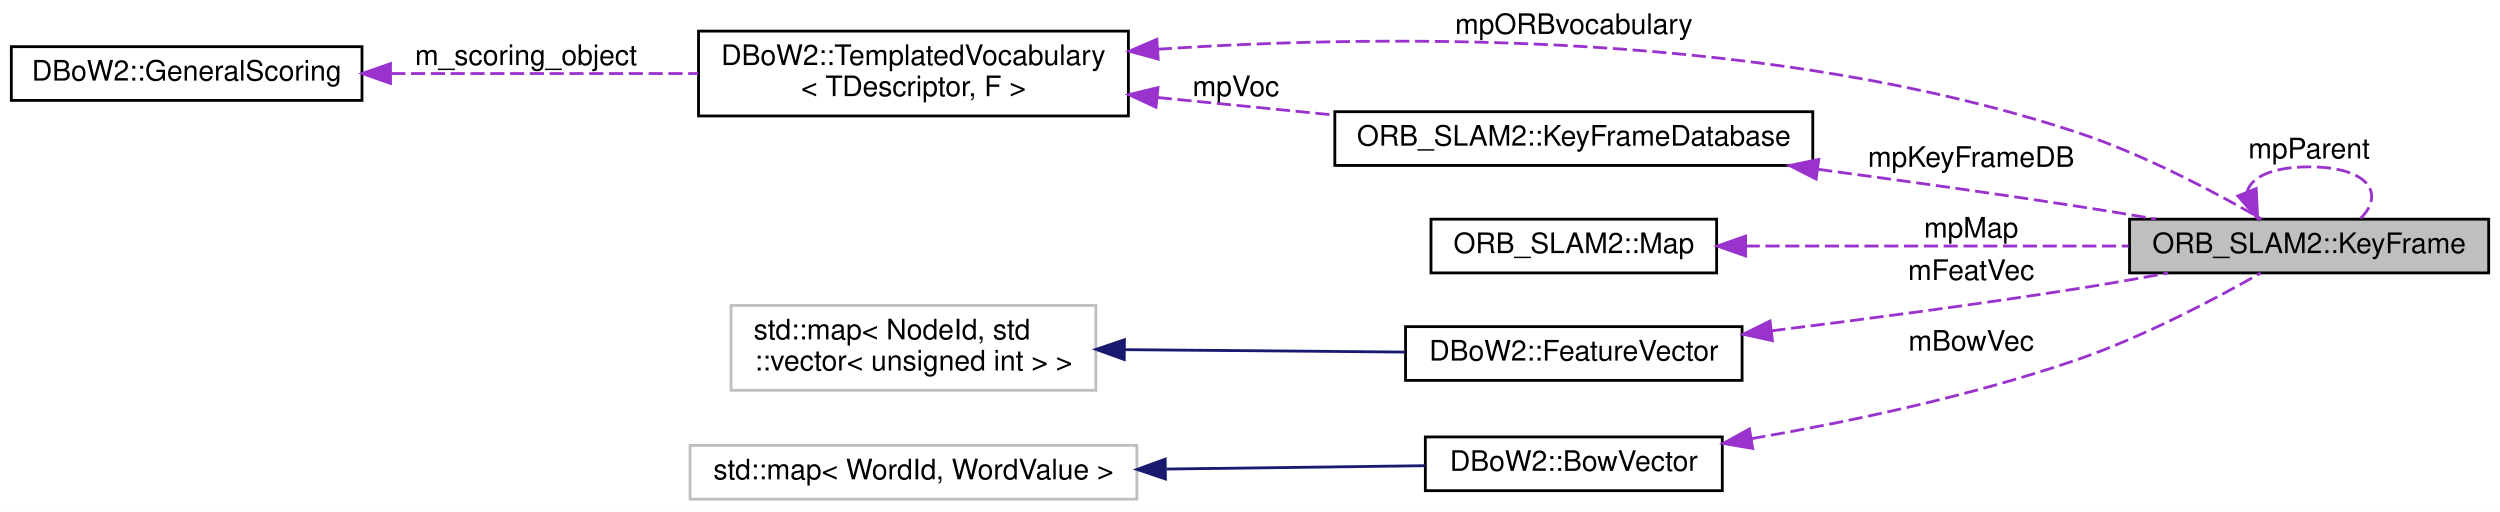
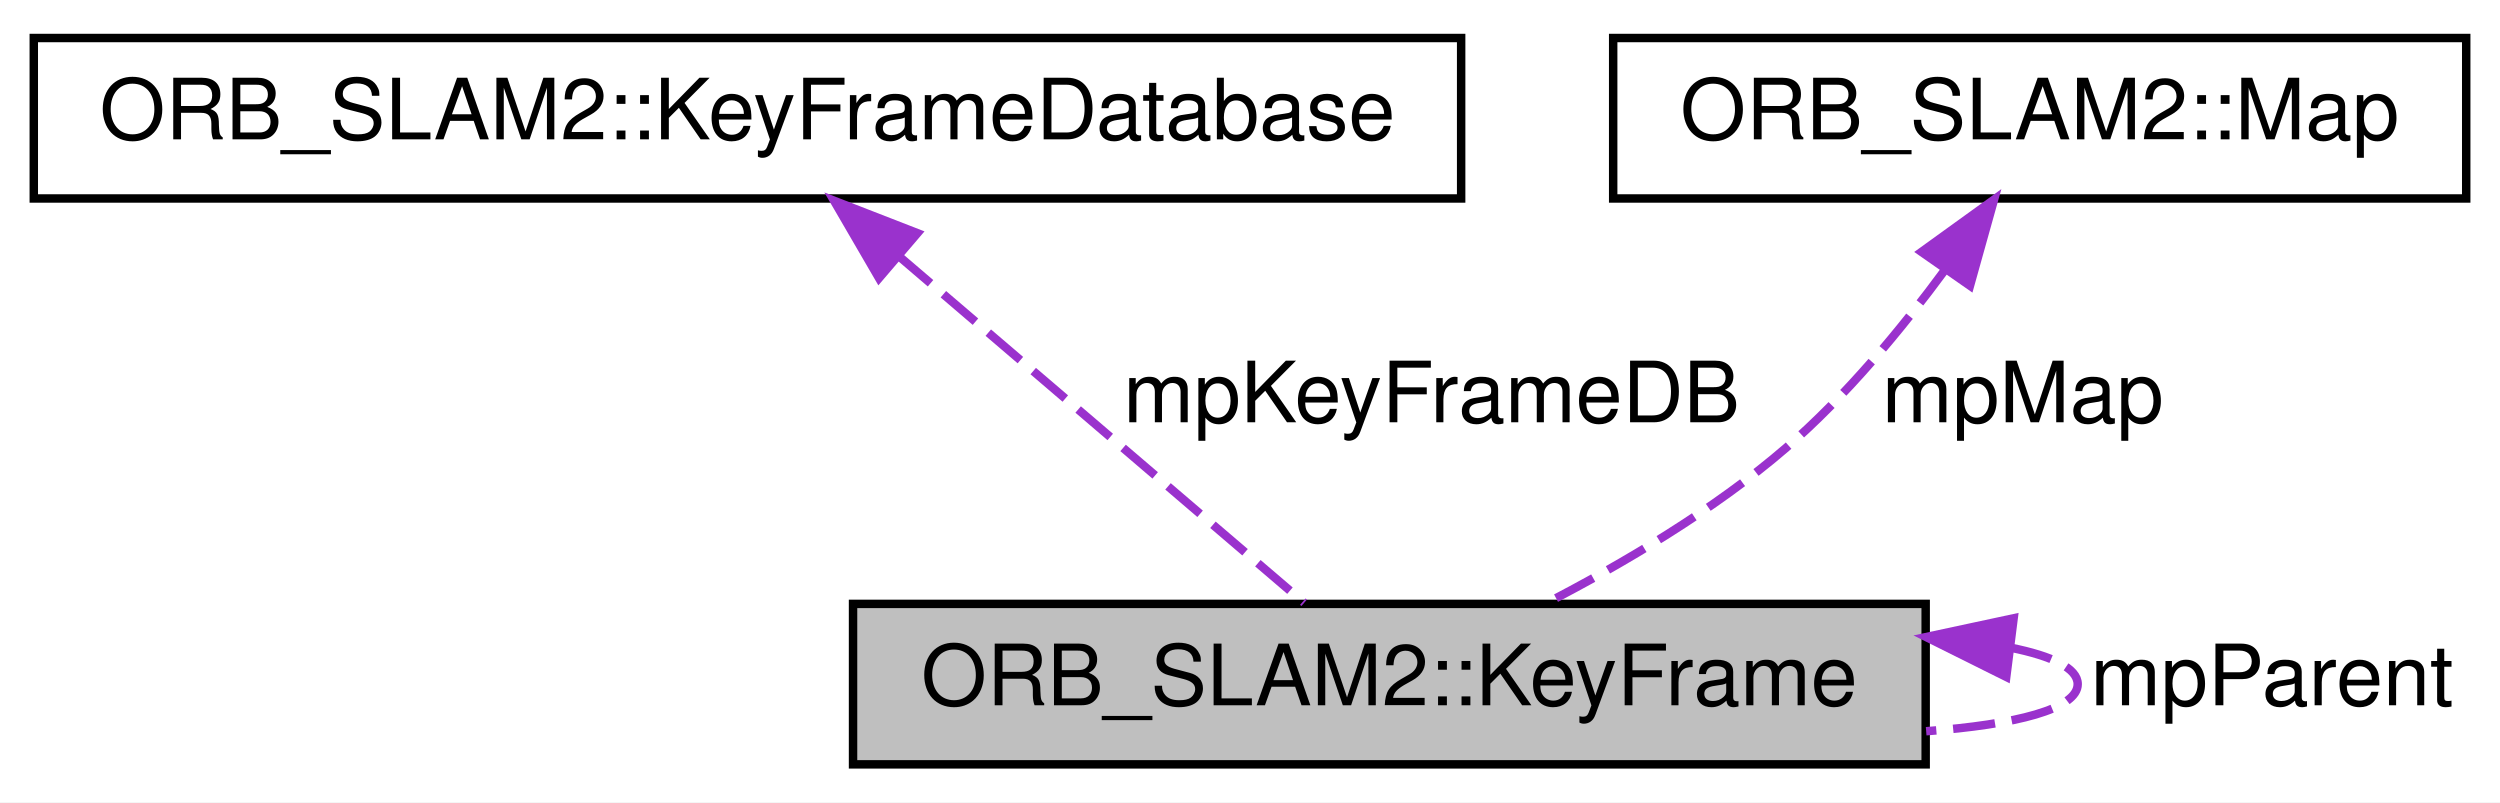
- <svg xmlns="http://www.w3.org/2000/svg" xmlns:xlink="http://www.w3.org/1999/xlink" width="884pt" height="181pt" viewBox="0.00 0.00 884.00 181.00">
-   <g id="graph0" class="graph" transform="scale(1 1) rotate(0) translate(4 177)">
-     <polygon fill="white" stroke="none" points="-4,4 -4,-177 880,-177 880,4 -4,4" />
+ <svg xmlns="http://www.w3.org/2000/svg" xmlns:xlink="http://www.w3.org/1999/xlink" width="296pt" height="95pt" viewBox="0.00 0.00 296.00 95.00">
+   <g id="graph0" class="graph" transform="scale(1 1) rotate(0) translate(4 91)">
+     <polygon fill="white" stroke="none" points="-4,4 -4,-91 292,-91 292,4 -4,4" />
    <g id="node1" class="node">
-       <polygon fill="#bfbfbf" stroke="black" points="749,-80.5 749,-99.5 876,-99.5 876,-80.5 749,-80.5" />
-       <text text-anchor="middle" x="812.5" y="-87.5" font-family="Helvetica,sans-Serif" font-size="10.00">ORB_SLAM2::KeyFrame</text>
+       <polygon fill="#bfbfbf" stroke="black" points="97,-0.5 97,-19.5 224,-19.5 224,-0.5 97,-0.5" />
+       <text text-anchor="middle" x="160.5" y="-7.5" font-family="Helvetica,sans-Serif" font-size="10.00">ORB_SLAM2::KeyFrame</text>
    </g>
-     <g id="edge4" class="edge">
-       <path fill="none" stroke="#9a32cd" stroke-dasharray="5,2" d="M790.551,-109.029C791.748,-114.128 799.064,-118 812.5,-118 833.473,-118 839.535,-108.565 830.687,-99.757" />
-       <polygon fill="#9a32cd" stroke="#9a32cd" points="793.796,-110.339 794.313,-99.757 787.31,-107.707 793.796,-110.339" />
-       <text text-anchor="middle" x="812.5" y="-121" font-family="Helvetica,sans-Serif" font-size="10.00"> mpParent</text>
+     <g id="edge2" class="edge">
+       <path fill="none" stroke="#9a32cd" stroke-dasharray="5,2" d="M234.042,-14.318C238.994,-13.321 242,-11.882 242,-10 242,-7.062 234.674,-5.204 224.058,-4.423" />
+       <polygon fill="#9a32cd" stroke="#9a32cd" points="233.541,-10.853 224.058,-15.577 234.417,-17.798 233.541,-10.853" />
+       <text text-anchor="middle" x="265" y="-7.5" font-family="Helvetica,sans-Serif" font-size="10.00"> mpParent</text>
    </g>
    <g id="node2" class="node">
      <g id="a_node2">
        <a xlink:href="class_o_r_b___s_l_a_m2_1_1_key_frame_database.html" target="_top" xlink:title="Lista invertida de KeyFrames, accesible por BoW. ">
-           <polygon fill="white" stroke="black" points="468,-118.5 468,-137.5 637,-137.5 637,-118.5 468,-118.5" />
-           <text text-anchor="middle" x="552.5" y="-125.5" font-family="Helvetica,sans-Serif" font-size="10.00">ORB_SLAM2::KeyFrameDatabase</text>
+           <polygon fill="white" stroke="black" points="0,-67.5 0,-86.5 169,-86.5 169,-67.5 0,-67.5" />
+           <text text-anchor="middle" x="84.5" y="-74.5" font-family="Helvetica,sans-Serif" font-size="10.00">ORB_SLAM2::KeyFrameDatabase</text>
        </a>
      </g>
    </g>
    <g id="edge1" class="edge">
-       <path fill="none" stroke="#9a32cd" stroke-dasharray="5,2" d="M638.909,-117.117C668.147,-113.214 701.035,-108.63 731,-104 739.832,-102.635 749.192,-101.095 758.286,-99.547" />
-       <polygon fill="#9a32cd" stroke="#9a32cd" points="638.183,-113.682 628.73,-118.467 639.104,-120.621 638.183,-113.682" />
-       <text text-anchor="middle" x="693" y="-118" font-family="Helvetica,sans-Serif" font-size="10.00"> mpKeyFrameDB</text>
+       <path fill="none" stroke="#9a32cd" stroke-dasharray="5,2" d="M102.374,-60.713C117.347,-47.907 138.181,-30.088 150.413,-19.627" />
+       <polygon fill="#9a32cd" stroke="#9a32cd" points="100.074,-58.074 94.75,-67.234 104.624,-63.394 100.074,-58.074" />
+       <text text-anchor="middle" x="165.5" y="-41" font-family="Helvetica,sans-Serif" font-size="10.00"> mpKeyFrameDB</text>
    </g>
    <g id="node3" class="node">
      <g id="a_node3">
-         <a xlink:href="class_d_bo_w2_1_1_templated_vocabulary.html" target="_top" xlink:title="Generic Vocabulary. ">
-           <polygon fill="white" stroke="black" points="243,-136 243,-166 395,-166 395,-136 243,-136" />
-           <text text-anchor="start" x="251" y="-154" font-family="Helvetica,sans-Serif" font-size="10.00">DBoW2::TemplatedVocabulary</text>
-           <text text-anchor="middle" x="319" y="-143" font-family="Helvetica,sans-Serif" font-size="10.00">&lt; TDescriptor, F &gt;</text>
-         </a>
-       </g>
-     </g>
-     <g id="edge6" class="edge">
-       <path fill="none" stroke="#9a32cd" stroke-dasharray="5,2" d="M405.42,-159.604C490.278,-165.183 622.98,-165.801 731,-130 754.553,-122.194 779.903,-108.654 795.731,-99.514" />
-       <polygon fill="#9a32cd" stroke="#9a32cd" points="405.532,-156.104 395.314,-158.901 405.047,-163.087 405.532,-156.104" />
-       <text text-anchor="middle" x="552.5" y="-165" font-family="Helvetica,sans-Serif" font-size="10.00"> mpORBvocabulary</text>
-     </g>
-     <g id="edge2" class="edge">
-       <path fill="none" stroke="#9a32cd" stroke-dasharray="5,2" d="M405.38,-142.517C425.796,-140.489 447.568,-138.326 467.903,-136.306" />
-       <polygon fill="#9a32cd" stroke="#9a32cd" points="404.766,-139.061 395.161,-143.533 405.458,-146.027 404.766,-139.061" />
-       <text text-anchor="middle" x="433" y="-143" font-family="Helvetica,sans-Serif" font-size="10.00"> mpVoc</text>
-     </g>
-     <g id="node4" class="node">
-       <g id="a_node4">
-         <a xlink:href="class_d_bo_w2_1_1_general_scoring.html" target="_top" xlink:title="Base class of scoring functions. ">
-           <polygon fill="white" stroke="black" points="0,-141.5 0,-160.5 124,-160.5 124,-141.5 0,-141.5" />
-           <text text-anchor="middle" x="62" y="-148.5" font-family="Helvetica,sans-Serif" font-size="10.00">DBoW2::GeneralScoring</text>
+         <a xlink:href="class_o_r_b___s_l_a_m2_1_1_map.html" target="_top" xlink:title="Mapa del mundo, de puntos y keyframes. ">
+           <polygon fill="white" stroke="black" points="187,-67.5 187,-86.5 288,-86.5 288,-67.5 187,-67.5" />
+           <text text-anchor="middle" x="237.5" y="-74.5" font-family="Helvetica,sans-Serif" font-size="10.00">ORB_SLAM2::Map</text>
        </a>
      </g>
    </g>
    <g id="edge3" class="edge">
-       <path fill="none" stroke="#9a32cd" stroke-dasharray="5,2" d="M134.347,-151C168.159,-151 208.555,-151 242.841,-151" />
-       <polygon fill="#9a32cd" stroke="#9a32cd" points="134.079,-147.5 124.079,-151 134.079,-154.5 134.079,-147.5" />
-       <text text-anchor="middle" x="182" y="-154" font-family="Helvetica,sans-Serif" font-size="10.00"> m_scoring_object</text>
-     </g>
-     <g id="node5" class="node">
-       <g id="a_node5">
-         <a xlink:href="class_o_r_b___s_l_a_m2_1_1_map.html" target="_top" xlink:title="Mapa del mundo, de puntos y keyframes. ">
-           <polygon fill="white" stroke="black" points="502,-80.5 502,-99.5 603,-99.5 603,-80.5 502,-80.5" />
-           <text text-anchor="middle" x="552.5" y="-87.5" font-family="Helvetica,sans-Serif" font-size="10.00">ORB_SLAM2::Map</text>
-         </a>
-       </g>
-     </g>
-     <g id="edge5" class="edge">
-       <path fill="none" stroke="#9a32cd" stroke-dasharray="5,2" d="M613.268,-90C653.854,-90 707.432,-90 748.654,-90" />
-       <polygon fill="#9a32cd" stroke="#9a32cd" points="613.245,-86.5 603.245,-90 613.245,-93.5 613.245,-86.5" />
-       <text text-anchor="middle" x="693" y="-93" font-family="Helvetica,sans-Serif" font-size="10.00"> mpMap</text>
-     </g>
-     <g id="node6" class="node">
-       <g id="a_node6">
-         <a xlink:href="class_d_bo_w2_1_1_feature_vector.html" target="_top" xlink:title="Vector of nodes with indexes of local features. ">
-           <polygon fill="white" stroke="black" points="493,-42.5 493,-61.5 612,-61.5 612,-42.5 493,-42.5" />
-           <text text-anchor="middle" x="552.5" y="-49.5" font-family="Helvetica,sans-Serif" font-size="10.00">DBoW2::FeatureVector</text>
-         </a>
-       </g>
-     </g>
-     <g id="edge7" class="edge">
-       <path fill="none" stroke="#9a32cd" stroke-dasharray="5,2" d="M622.364,-60.023C655.302,-64.09 695.256,-69.359 731,-75 741.251,-76.618 752.201,-78.533 762.619,-80.444" />
-       <polygon fill="#9a32cd" stroke="#9a32cd" points="622.731,-56.542 612.38,-58.8 621.88,-63.49 622.731,-56.542" />
-       <text text-anchor="middle" x="693" y="-78" font-family="Helvetica,sans-Serif" font-size="10.00"> mFeatVec</text>
-     </g>
-     <g id="node7" class="node">
-       <polygon fill="white" stroke="#bfbfbf" points="254.5,-39 254.5,-69 383.5,-69 383.5,-39 254.5,-39" />
-       <text text-anchor="start" x="262.5" y="-57" font-family="Helvetica,sans-Serif" font-size="10.00">std::map&lt; NodeId, std</text>
-       <text text-anchor="middle" x="319" y="-46" font-family="Helvetica,sans-Serif" font-size="10.00">::vector&lt; unsigned int &gt; &gt;</text>
-     </g>
-     <g id="edge8" class="edge">
-       <path fill="none" stroke="midnightblue" d="M393.769,-53.363C425.779,-53.086 462.744,-52.767 492.84,-52.507" />
-       <polygon fill="midnightblue" stroke="midnightblue" points="393.534,-49.864 383.565,-53.451 393.594,-56.864 393.534,-49.864" />
-     </g>
-     <g id="node8" class="node">
-       <g id="a_node8">
-         <a xlink:href="class_d_bo_w2_1_1_bow_vector.html" target="_top" xlink:title="Vector of words to represent images. ">
-           <polygon fill="white" stroke="black" points="500,-3.5 500,-22.5 605,-22.5 605,-3.5 500,-3.5" />
-           <text text-anchor="middle" x="552.5" y="-10.5" font-family="Helvetica,sans-Serif" font-size="10.00">DBoW2::BowVector</text>
-         </a>
-       </g>
-     </g>
-     <g id="edge9" class="edge">
-       <path fill="none" stroke="#9a32cd" stroke-dasharray="5,2" d="M615.288,-21.886C649.897,-27.848 693.504,-37.017 731,-50 754.3,-58.068 779.503,-71.414 795.385,-80.449" />
-       <polygon fill="#9a32cd" stroke="#9a32cd" points="615.758,-18.416 605.317,-20.213 614.6,-25.32 615.758,-18.416" />
-       <text text-anchor="middle" x="693" y="-53" font-family="Helvetica,sans-Serif" font-size="10.00"> mBowVec</text>
-     </g>
-     <g id="node9" class="node">
-       <polygon fill="white" stroke="#bfbfbf" points="240,-0.5 240,-19.5 398,-19.5 398,-0.5 240,-0.5" />
-       <text text-anchor="middle" x="319" y="-7.5" font-family="Helvetica,sans-Serif" font-size="10.00">std::map&lt; WordId, WordValue &gt;</text>
-     </g>
-     <g id="edge10" class="edge">
-       <path fill="none" stroke="midnightblue" d="M408.425,-11.146C439.362,-11.547 473.061,-11.983 499.979,-12.332" />
-       <polygon fill="midnightblue" stroke="midnightblue" points="408.097,-7.641 398.053,-11.011 408.006,-14.641 408.097,-7.641" />
+       <path fill="none" stroke="#9a32cd" stroke-dasharray="5,2" d="M226.341,-59.122C221.153,-52.063 214.569,-44.101 207.5,-38 198.951,-30.622 188.089,-24.229 178.962,-19.517" />
+       <polygon fill="#9a32cd" stroke="#9a32cd" points="223.505,-61.174 232.097,-67.372 229.245,-57.168 223.505,-61.174" />
+       <text text-anchor="middle" x="235.5" y="-41" font-family="Helvetica,sans-Serif" font-size="10.00"> mpMap</text>
    </g>
  </g>
</svg>
